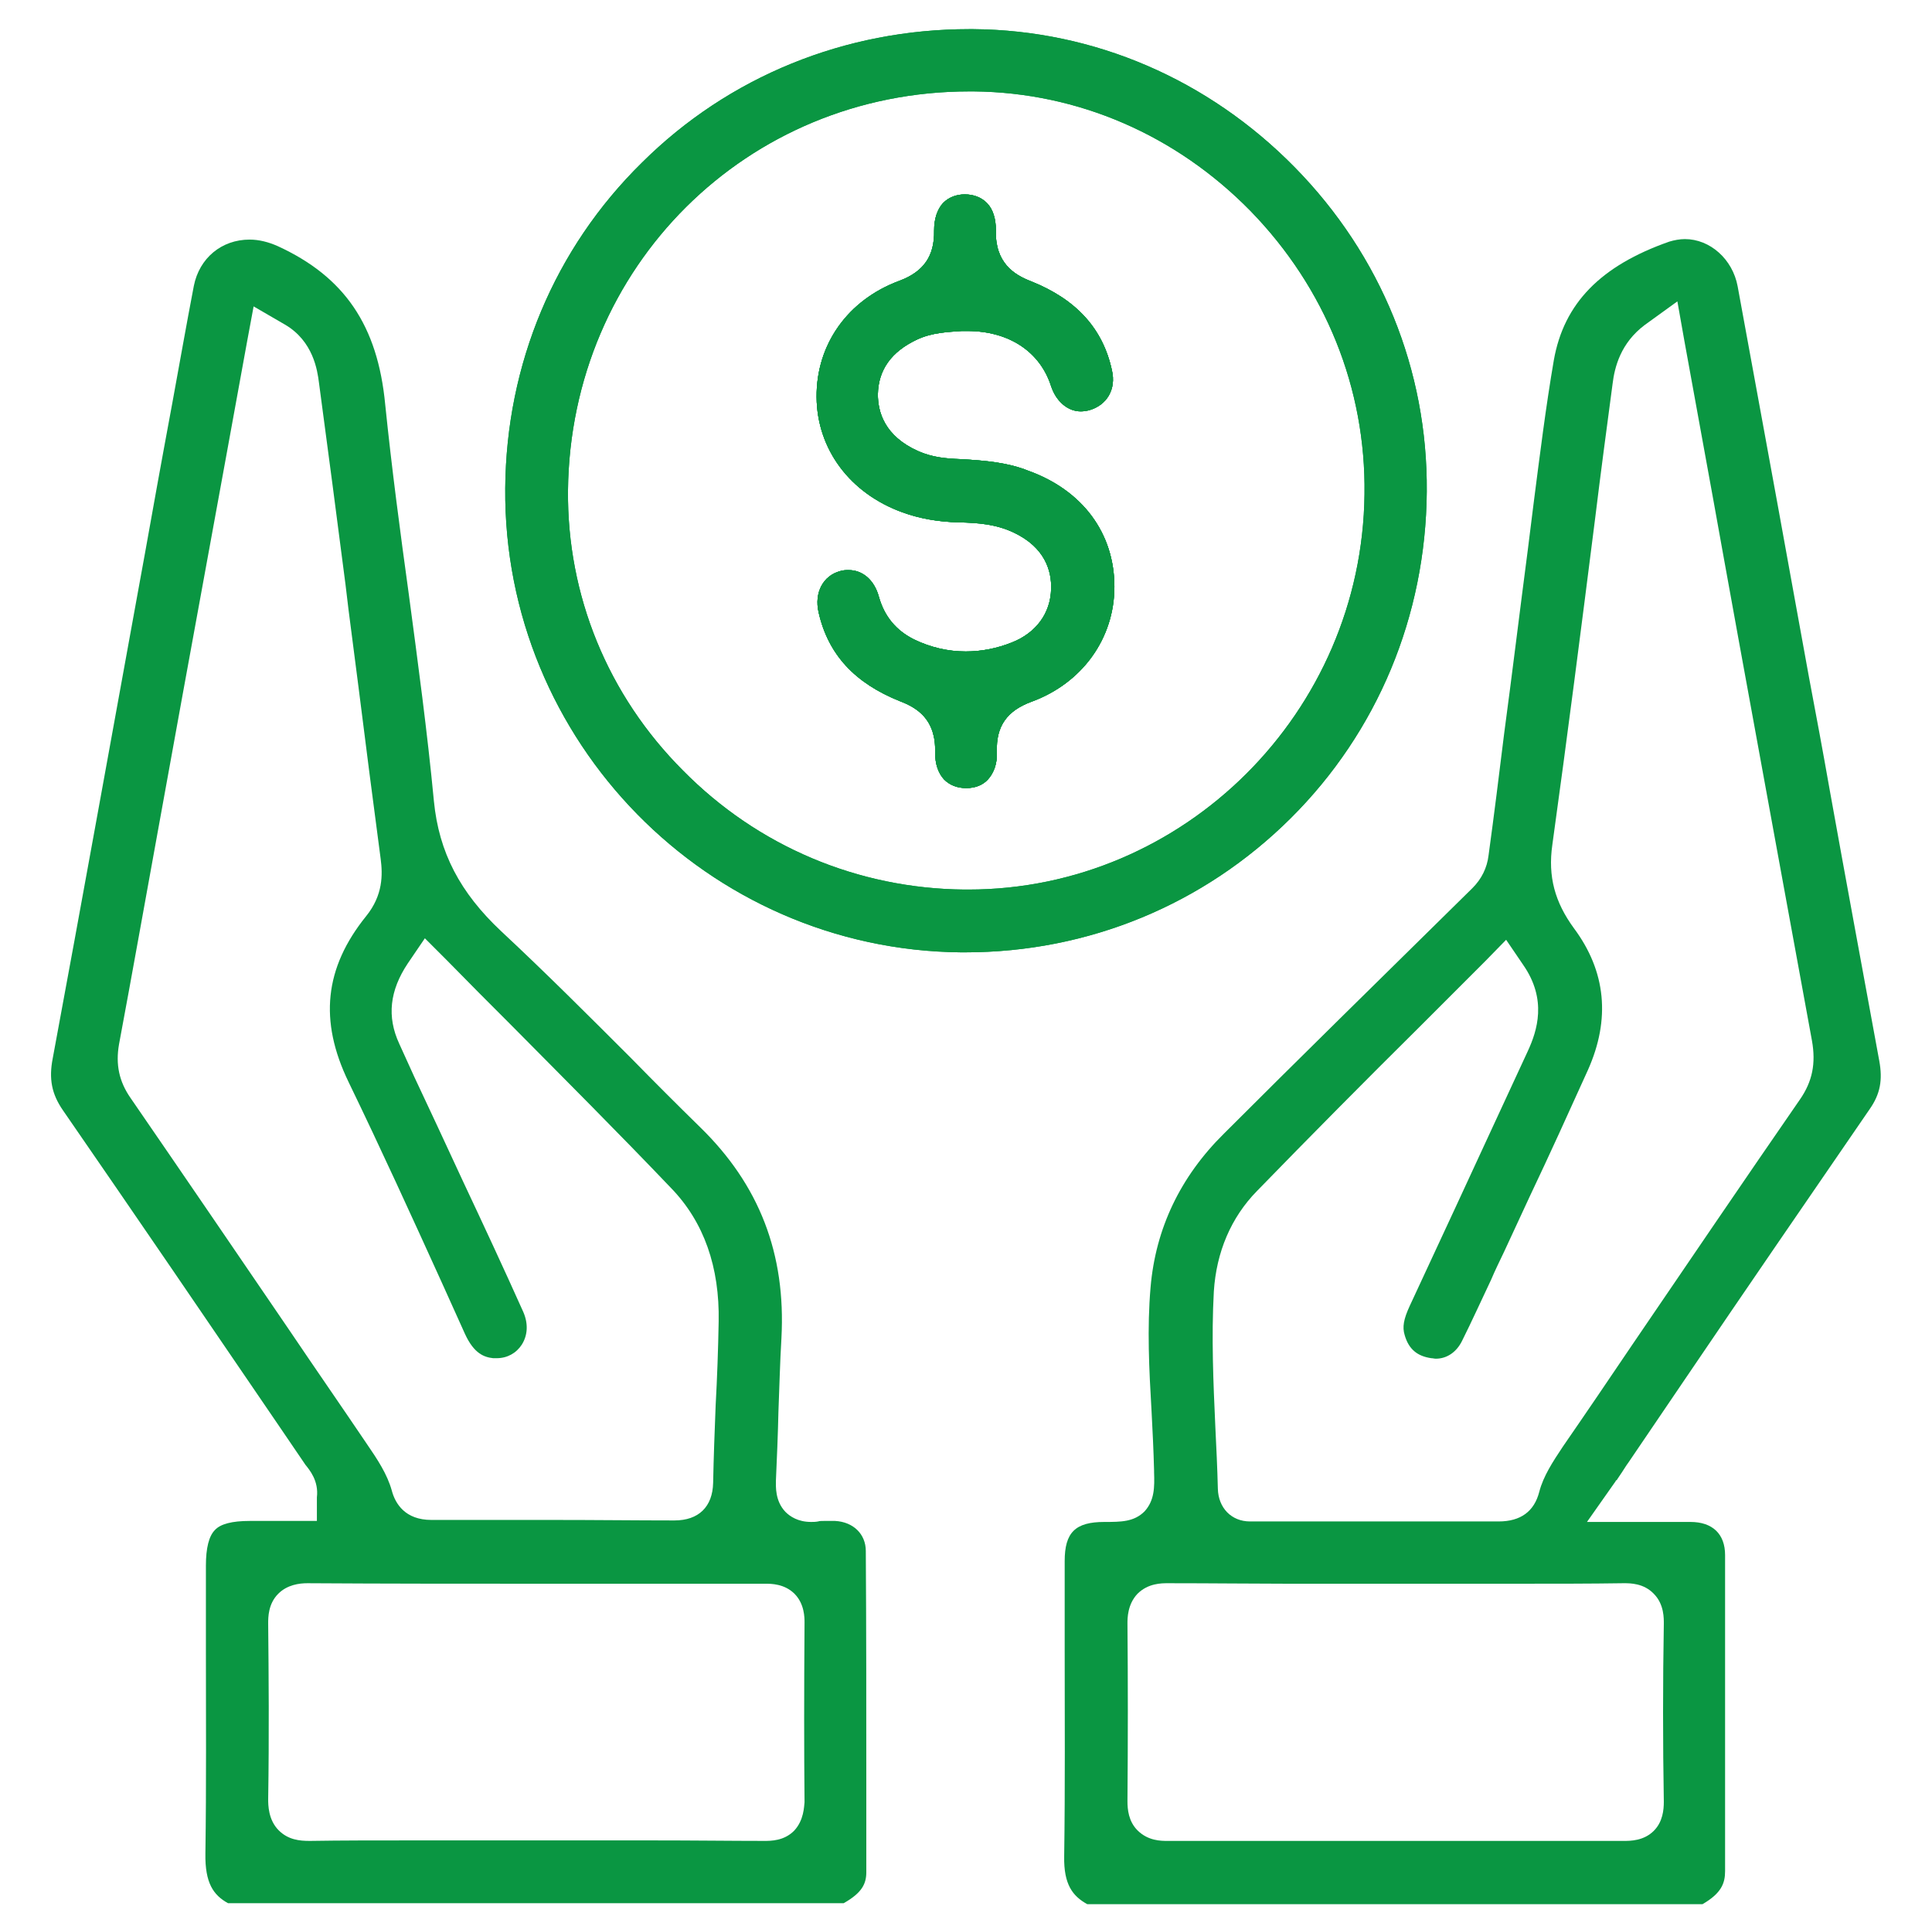
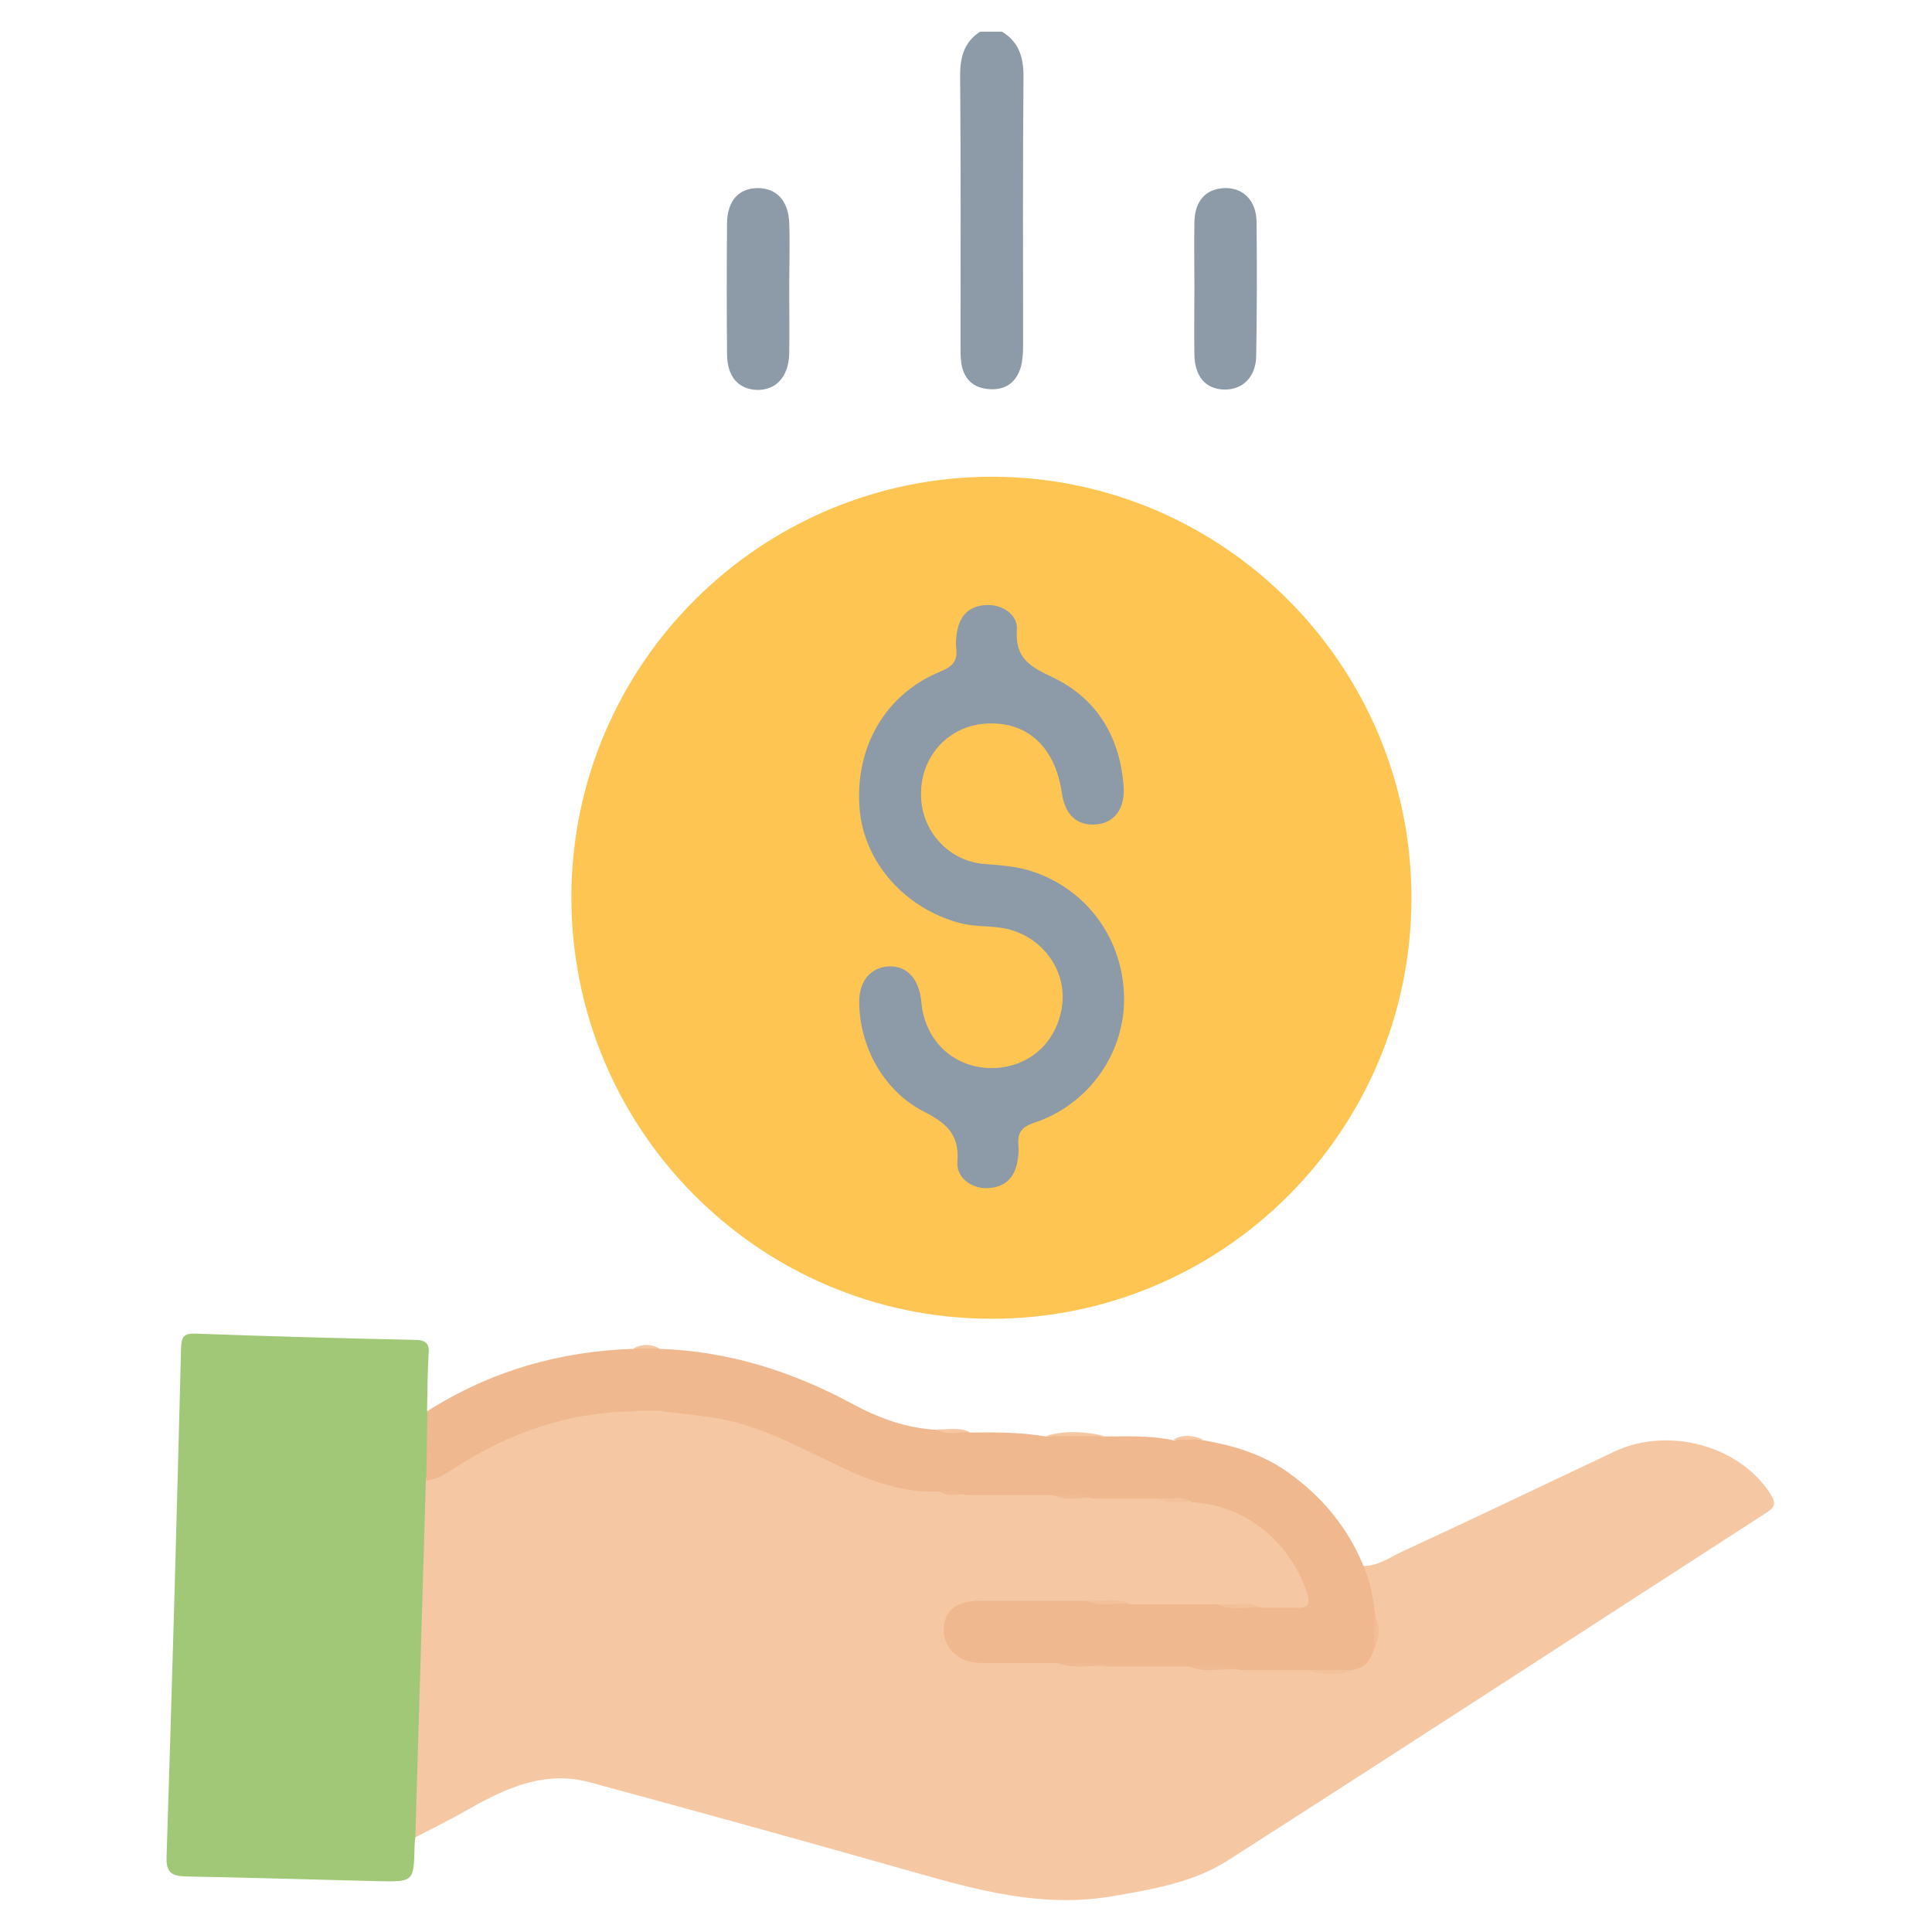
- <svg xmlns="http://www.w3.org/2000/svg" version="1.1" id="Calque_1" x="0px" y="0px" viewBox="0 0 384.7 384.1" style="enable-background:new 0 0 384.7 384.1;" xml:space="preserve">
+ <svg xmlns="http://www.w3.org/2000/svg" version="1.1" id="Calque_1" x="0px" y="0px" viewBox="0 0 494 494" style="enable-background:new 0 0 494 494;" xml:space="preserve">
  <style type="text/css">
- 	.st0{fill:#0A9642;}
+ 	.st0{fill:#FEFEFE;}
+ 	.st1{fill:#FFC552;}
+ 	.st2{fill:#F5C8A3;}
+ 	.st3{fill:#A1C877;}
+ 	.st4{fill:#EFB88F;}
+ 	.st5{fill:#8C9BA7;}
+ 	.st6{fill:#F0BA92;}
+ 	.st7{fill:#F0BB93;}
+ 	.st8{fill:#F2C09A;}
+ 	.st9{fill:#F2C099;}
+ 	.st10{fill:#F3C19A;}
+ 	.st11{fill:#F3C29C;}
+ 	.st12{fill:#F1BE96;}
+ 	.st13{fill:#EFB990;}
</style>
  <g>
+     <path class="st0" d="M146.1,229.2c0.2-59.4,48.6-107.4,108-107.2c59.2,0.2,106.9,48.5,106.8,107.8   c-0.1,59.5-48.4,107.6-107.7,107.4C193.9,337.1,145.9,288.7,146.1,229.2z" />
+     <path class="st0" d="M451.8,386.7c-46,29.7-91.9,59.6-138,89.1c-8.8,5.6-19.3,7.3-29.6,9.1c-20.4,3.4-39.2-3.1-58.3-8.4   c-25-7.1-50.1-14-75.2-20.8c-11.2-3-21,1.3-30.5,6.7c-4.6,2.6-9.3,5-14,7.4c-0.1,0.8-0.2,1.6-0.2,2.3c-0.2,9.1-0.2,9.1-9.5,8.9   c-16.3-0.4-32.6-0.9-48.9-1.2c-3.9-0.1-5.2-1.1-5-5.3c1.4-43.3,2.6-86.6,3.7-129.9c0.1-2.9,0.8-3.7,3.7-3.6   c18.8,0.7,37.6,1.2,56.3,1.6c2.7,0.1,3.5,1,3.3,3.6c-0.3,4.8-0.3,9.6-0.4,14.4c16.1-10.2,33.7-15.3,52.6-15.9h0   c2.3-1.2,4.5-1.2,6.8,0c17.7,0.6,34,5.8,49.5,14.2c6.7,3.6,13.7,6.1,21.3,6.5c0,0,0,0,0.1,0c0,0,0,0-0.1,0c2.8,0.1,5.8-0.7,8.5,0.7   c6.5-0.1,12.9-0.1,19.4,1c5.1-1.5,10.1-1.2,15.2,0c5.8,0,11.7-0.3,17.5,1c2.6-1.5,5.1-1.1,7.7,0c7.6,1.3,14.9,3.5,21.3,8   c8.9,6.3,15.6,14.3,19.7,24.5c0,0,0,0,0,0c0,0,0,0,0,0c3.9,0.1,7-2.3,10.3-3.8c18-8.3,35.9-16.9,53.9-25.4   c13.7-6.5,31.8-1.7,39.8,10.5C454,384.1,454.2,385.1,451.8,386.7z" />
+     <path class="st1" d="M360.9,229.8c-0.1,59.5-48.4,107.6-107.7,107.4c-59.3-0.2-107.3-48.6-107.1-108.1   c0.2-59.4,48.6-107.4,108-107.2C313.2,122.2,361,170.5,360.9,229.8z" />
+     <path class="st2" d="M451.8,386.7c-46,29.7-91.9,59.6-138,89.1c-8.8,5.6-19.3,7.3-29.6,9.1c-20.4,3.4-39.2-3.1-58.3-8.4   c-25-7.1-50.1-14-75.2-20.8c-11.2-3-21,1.3-30.5,6.7c-4.6,2.6-9.3,5-14,7.4c-2.9-3.5-1.9-7.8-1.5-11.6c1-9,0.1-18,0.8-26.9   c1.3-16.1,0-32.2,1.8-48.2c0.1-1.2,0.2-2.5,0.5-3.7c0.3-0.4,0.7-0.7,1-1.1c0,0,0,0,0,0c3.8-3.7,8.7-5.7,13.2-8.2   c12.4-6.9,25.7-10.8,40.1-10.8c2.3,0.1,4.6,0.1,6.9,0c12.4,0.7,24.2,3.4,35.4,9c6.5,3.3,13,6.7,20,8.9c5.2,1.6,10.5,2.5,16,3   c2.3,0.7,4.7,0.5,7.1,0.4c7.1,0.1,14.2-0.4,21.4,0.3c3.5,1.1,7.2,0.7,10.8,0.6c5.4,0.1,10.7-0.4,16,0.3c2.8,1,5.8,0.7,8.7,0.7   c13.5,0.7,25.9,10,30.3,22.5c1.8,5.2,0.7,6.9-4.7,7.1c-2.6,0.1-5.3,0.2-7.9-0.4c-3.7-0.9-7.5-0.4-11.3-0.4   c-7.2-0.1-14.4,0.4-21.5-0.4c-3.8-1.2-7.7-0.6-11.5-0.6c-8.1,0-16.1,0-24.2,0c-1.4,0-2.8,0-4.2,0.1c-3.4,0.3-6,1.8-6.4,5.5   c-0.4,3.3,2.2,6.5,5.9,7.2c2.5,0.5,5,0.2,7.4,0.3c4.6,0.1,9.3-0.3,13.9,0.4c4.4,1.1,8.8,0.5,13.2,0.5c6.7,0.1,13.3-0.4,19.9,0.4   c4.4,1.2,9,0.6,13.5,0.6c5.6,0.1,11.2-0.3,16.8,0.3c3.6,1,7.3,1,11,0.4c3.1-0.7,4.8-2.7,5.8-5.5c0.8-2.7,0.6-5.3-0.1-8   c-0.5-4-2.6-7.8-1.8-12.1c0,0,0,0,0,0c3.9,0.1,7-2.3,10.3-3.8c18-8.3,35.9-16.9,53.9-25.4c13.7-6.5,31.8-1.7,39.8,10.5   C454,384.1,454.2,385.1,451.8,386.7z" />
+     <path class="st3" d="M108.9,378.3C108.9,378.4,108.9,378.4,108.9,378.3c-0.9,30.6-1.8,61-2.7,91.5c-0.1,0.8-0.2,1.6-0.2,2.3   c-0.2,9.1-0.2,9.1-9.5,8.9c-16.3-0.4-32.6-0.9-48.9-1.2c-3.9-0.1-5.2-1.1-5-5.3c1.4-43.3,2.6-86.6,3.7-129.9   c0.1-2.9,0.8-3.7,3.7-3.6c18.8,0.7,37.6,1.2,56.3,1.6c2.7,0.1,3.5,1,3.3,3.6c-0.3,4.8-0.3,9.6-0.4,14.4   C110.8,366.6,111.2,372.5,108.9,378.3z" />
+     <path class="st4" d="M351.4,421.4c-0.8,2.9-2.3,5.2-5.6,5.6c-3.7,0.7-7.5,0.7-11.2,0c-5.9,0-11.8,0-17.7,0   c-4.3-1.3-8.8,0.3-13.1-0.9c-6.8,0-13.7,0-20.5,0c-4.3-1.3-8.8,0.3-13.1-0.9c-6.5,0-13,0-19.5,0c-5.6,0-9.5-3.8-9.4-8.7   c0.2-4.8,3.3-7.2,9.4-7.2c9,0,18,0,27,0c3.7,1.3,7.5-0.3,11.2,0.9c7.5,0,14.9,0,22.4,0c3.6,1.3,7.5-0.3,11.2,0.9c3.1,0,6.2,0,9.3,0   c2.7,0.1,3.2-1.2,2.5-3.5c-4-12.4-14.8-22.6-29.5-23.5c-2.7-1.3-5.7,0.3-8.4-0.9c-5.6,0-11.2,0-16.8,0c-3.3-1.3-6.9,0.3-10.3-0.9   c-7.5,0-14.9,0-22.4,0c-2.1-1.2-4.5,0.3-6.5-0.9c-9.2,0.4-17.7-2.6-25.8-6.5c-10.6-5-20.9-10.8-32.7-12.5c-4.1-0.6-8.2-1-12.4-1.5   c-2.5-0.8-5-0.8-7.4,0c-16.7,0.1-31.7,5.4-45.6,14.3c-2.3,1.5-4.6,3-7.5,3.4v-0.1c0.1-5.9,0.2-11.8,0.3-17.7   c16.1-10.2,33.7-15.3,52.6-15.9h0c2.3-0.6,4.5-0.6,6.8,0c17.7,0.6,34,5.8,49.5,14.2c6.7,3.6,13.7,6.1,21.3,6.5c0,0,0,0,0.1,0   c2.8,1,5.7-0.3,8.4,0.7c6.5-0.1,12.9-0.1,19.4,1c5.1-0.6,10.1-0.6,15.2,0c5.8,0,11.7-0.3,17.5,1c2.6-0.6,5.1-0.6,7.7,0   c7.6,1.3,14.9,3.5,21.3,8c8.9,6.3,15.6,14.3,19.7,24.5c0,0,0,0,0,0c1.6,3.9,2.4,8,2.8,12.2C352.1,415.8,352.1,418.6,351.4,421.4z" />
    <g>
-       <path class="st0" d="M221.9,116.8c0,10.3-6.4,19.2-16.5,22.9c-4.9,1.8-7.1,4.9-6.9,10c0.1,2.3-0.6,4.2-1.8,5.5    c-1,1.1-2.5,1.7-4.3,1.7c-1.8,0-3.3-0.6-4.4-1.7c-1.2-1.3-1.8-3.1-1.8-5.4c0.2-6.6-3.6-8.9-7-10.2c-9-3.6-14.3-9.3-16.2-17.7    c-0.9-3.9,0.9-7.3,4.3-8.2c0.6-0.2,1.2-0.2,1.7-0.2c2.8,0,5.1,2,6,5.3c1.1,3.9,3.4,6.7,7,8.5c3.3,1.6,6.8,2.4,10.3,2.4    c3.1,0,6.2-0.6,9.2-1.8c4.8-1.9,7.7-5.8,7.8-10.7c0.1-3.4-1.1-8.2-7.5-11.2c-3.6-1.7-7.3-1.9-10.6-2l-0.2,0c-4.3-0.1-8-0.8-11.3-2    c-10.5-3.8-17-12.6-17.1-22.9c-0.1-10.5,6.2-19.4,16.5-23.2c4.8-1.8,7-4.9,6.9-10c0-2.3,0.6-4.2,1.8-5.5c1.1-1.1,2.6-1.7,4.3-1.7    c1.8,0,3.3,0.6,4.4,1.7c1.2,1.2,1.8,3.1,1.8,5.4c-0.2,6.5,3.6,8.9,7,10.2c9,3.6,14.3,9.4,16.1,17.7c0.9,3.8-1,7-4.6,8    c-0.5,0.1-1,0.2-1.6,0.2c-2.6,0-4.9-2-5.9-5c-2.2-6.9-8.4-11-16.7-11c-0.3,0-0.6,0-0.9,0h-0.1l-0.1,0c-2.8,0.2-5.9,0.3-8.9,1.7    c-5.1,2.4-7.7,6-7.8,10.9c0,3.5,1.3,8.3,8,11.3c2.9,1.3,5.8,1.5,8.3,1.6h0.1c5.2,0.3,9.5,0.7,13.5,2.3    C215.6,97.6,221.9,106.2,221.9,116.8z" />
+       <path class="st5" d="M256.2,8.1h-5.6c-4,2.6-5.1,6.4-5.1,11.1c0.2,23.1,0.1,46.3,0.1,69.4c0,1.4,0,2.8,0.2,4.2    c0.6,4.1,3,6.4,7.1,6.7c4.1,0.3,6.9-1.6,8.1-5.6c0.5-1.7,0.6-3.7,0.6-5.5c0-23-0.1-46,0.1-69C261.7,14.6,260.5,10.7,256.2,8.1z" />
+       <path class="st5" d="M201.8,57c-0.2-5.6-3.2-8.9-8-8.9c-4.9,0-7.8,3.2-7.9,8.9c-0.1,11.2-0.1,22.3,0,33.5c0,5.8,2.9,9,7.6,9.2    c4.9,0.1,8.1-3.3,8.3-9.2c0.1-5.6,0-11.1,0-16.7S202,62.5,201.8,57z" />
+       <path class="st5" d="M321.3,56.7c-0.1-5.5-3.5-8.8-8.3-8.6c-4.7,0.2-7.5,3.3-7.6,8.7c-0.1,5.6,0,11.2,0,16.7    c0,5.7-0.1,11.5,0,17.2c0.1,5.5,2.8,8.7,7.4,8.9c4.8,0.2,8.3-3.1,8.4-8.5C321.4,79.6,321.4,68.1,321.3,56.7z" />
    </g>
-     <g>
-       <path class="st0" d="M257.8,33.3c-17.2-17.5-39.9-27.3-64-27.5h-0.8c-24.7,0-47.9,9.4-65.2,26.6c-17.4,17.1-27,40.1-27.2,64.8    c-0.4,50.4,40.3,91.9,90.7,92.4h0.9c24.5,0,47.5-9.5,64.8-26.7c17.3-17.2,26.9-40.3,27.1-65C284.3,73.7,275,50.8,257.8,33.3z     M192.8,177.1H192c-21.2-0.2-41.1-8.6-56-23.7c-15-15-23.1-34.9-22.9-55.8c0.5-44.5,35.6-79.4,79.9-79.4h0.9    c20.8,0.2,40.3,8.7,55.1,23.8c14.9,15.3,23,35.3,22.7,56.4C271.2,141.8,235.8,177.1,192.8,177.1z" />
-     </g>
-     <g>
-       <path class="st0" d="M172.4,308.8c0-3.4-2.5-5.8-6.1-6l-0.7,0c-0.6,0-1.1,0-1.6,0c-0.4,0-0.8,0-1.1,0.1c-0.5,0.1-1,0.1-1.4,0.1    c-2.6,0-4.2-1.1-5.1-2c-2.1-2.2-1.9-5.1-1.9-6.2c0.2-4.5,0.4-9.2,0.5-13.7c0.2-4.8,0.3-9.8,0.6-14.7c0.9-16.8-4.4-30.5-16.2-42    c-4.6-4.5-9.2-9.1-13.6-13.6c-8.4-8.4-17.2-17.2-26-25.4c-8.2-7.7-12.4-15.7-13.4-25.9c-1.3-13.7-3.2-27.7-5-41.2    c-1.7-12.3-3.4-25.1-4.7-37.8C75.2,64.8,68.6,55.1,55.3,49c-1.8-0.8-3.7-1.3-5.6-1.3c-5.6,0-10,3.7-11.1,9.2    c-1.5,7.8-2.9,15.8-4.3,23.4c-0.6,3.1-1.1,6.1-1.7,9.2c-1.7,9.2-3.3,18.4-5,27.6c-5.6,30.7-11.3,62.4-17.1,93.6    c-0.8,4.1-0.2,7.1,2,10.3c14.5,21,29.1,42.4,43.2,63.1l4.9,7.2c0.1,0.1,0.1,0.2,0.2,0.3c0.8,1,2.7,3.2,2.3,6.5v4.7H49.7    c-3.5,0-5.8,0.6-6.9,1.8c-1.2,1.2-1.8,3.6-1.8,7.1c0,5.4,0,10.8,0,16.2c0,13.5,0.1,27.4-0.1,41.1c-0.1,5.9,1.6,8.3,4.5,9.9h122.6    c3.7-2.1,4.5-3.9,4.5-6.2c0-5.8,0-11.6,0-17.4C172.5,340.1,172.5,324.3,172.4,308.8z M57.6,264.8C47.3,249.7,36.6,234,26,218.6    c-2.3-3.3-3-6.7-2.3-10.7c2.6-13.9,5.1-28,7.6-41.7c1.7-9.4,3.4-18.7,5.1-28.1c2.9-15.8,5.8-31.7,8.7-47.6l4.1-22.5l1.3-7l6.2,3.6    c5.7,3.3,6.5,9.2,6.8,11.5c1.8,13.4,3.6,27.1,5.3,40.3l0.6,5c0.7,5.2,1.3,10.3,2,15.5c1.4,11.2,2.9,22.8,4.4,34.1    c0.4,3.1,0.5,7.2-2.9,11.4c-8.3,10.3-9.4,20.8-3.5,33c6.4,13.2,12.6,26.8,18.6,40c1.5,3.4,3.1,6.8,4.6,10.2    c1.8,3.9,3.8,4.6,5.6,4.8c0.2,0,0.5,0,0.7,0c2.1,0,3.9-1,5-2.7c1.2-1.9,1.3-4.2,0.3-6.5c-3.9-8.7-8-17.5-12-26    c-1.7-3.7-3.5-7.5-5.2-11.2c-1.5-3.2-3-6.4-4.5-9.6l-3-6.6c-2.5-5.4-1.9-10.6,1.7-16l3.4-5l4.3,4.3c4.3,4.4,8.6,8.7,12.9,13    c10.5,10.6,21.4,21.5,31.8,32.4c6.6,6.8,9.7,15.8,9.5,26.6c-0.1,5.6-0.3,11.2-0.6,16.7c-0.2,5.1-0.4,10.3-0.5,15.4    c-0.1,4.8-2.9,7.5-7.7,7.5h-0.1c-7.5,0-15.4-0.1-24.1-0.1c-7.1,0-14.8,0-24.1,0h-0.1c-5.2,0-7.2-3.2-7.9-5.9    c-0.9-3.2-2.8-6.1-5-9.3C68,280,62.8,272.5,57.6,264.8z M158.1,364.5c-2,2-4.6,2-5.9,2h-0.1c-6.6,0-13.6-0.1-22.8-0.1h-11.4    c-3.8,0-7.6,0-11.4,0c-3.9,0-7.8,0-11.6,0c-3.9,0-7.8,0-11.6,0c-8.6,0-15.3,0-21.5,0.1h-0.2c-1.9,0-4.2-0.2-6.1-2.1    c-2.1-2.1-2.1-5.1-2.1-6.2c0.2-12.6,0.1-24.8,0-35c0-1.2,0-3.9,2-5.9c1.8-1.8,4.2-2.1,5.8-2.1c15.4,0.1,31.3,0.1,48.5,0.1    c13.3,0,27.3,0,42.7,0h0.1c1,0,3.7,0,5.7,2c2,2,2,4.8,2,5.7c-0.1,14-0.1,25.4,0,35.8C160.1,359.6,160.1,362.4,158.1,364.5z" />
-     </g>
-     <g>
-       <path class="st0" d="M321.7,294.9c0-0.1,0.1-0.2,0.2-0.2l0.6-0.9c0.7-1,1.2-1.9,1.8-2.7c3.7-5.5,7.5-11,11.2-16.5    c12-17.7,24.5-35.9,36.8-53.8c2.1-3,2.6-5.8,1.9-9.6c-3.3-18-6.7-36.3-9.9-54.1c-1.3-7.4-2.7-14.9-4.1-22.3    c-1.1-6.2-2.3-12.5-3.4-18.7c-3.5-19.4-7.2-39.4-10.8-59.1c-1-5.4-5.5-9.4-10.5-9.4c-1,0-2.1,0.2-3.1,0.5    c-13.7,4.8-21,12.3-23,23.6c-1.6,9.3-2.8,19-4,28.3c-0.4,3.2-0.8,6.4-1.2,9.6c-1.6,12.2-3.1,24.6-4.7,36.5c-1,8.1-2,16.2-3.1,24.2    c-0.3,2.5-1.4,4.7-3.2,6.5c-19.2,18.9-35,34.4-49.5,48.9c-8.7,8.6-13.6,18.9-14.6,30.6c-0.7,8.1-0.3,16.2,0.2,24.7    c0.2,3.8,0.4,7.8,0.5,11.8l0,0.3c0.1,3,0.1,5.6-1.9,7.8c-2.1,2.1-4.7,2.1-8,2.1c-5.8,0-7.9,2.1-7.9,7.8c0,5.8,0,11.6,0,17.4    c0,13.5,0.1,27.6-0.1,41.4c-0.1,5.6,1.7,7.9,4.6,9.5h122.5c3.8-2.2,4.5-4.2,4.5-6.6c0-9.5,0-19,0-28.6c0-11.2,0-22.9,0-34.3    c0-4.2-2.5-6.6-6.9-6.6c-1.3,0-2.7,0-4,0h-3.1c-1.1,0-2.3,0-3.5,0h-10L321.7,294.9L321.7,294.9z M323.2,315.2h0.2c0,0,0,0,0,0    c1.2,0,3.9,0,5.9,2.1c2.1,2.1,2,5,2,6c-0.2,11.7-0.2,23.6,0,35.4c0,1.6-0.2,4-2,5.8c-2,2-4.7,2-5.9,2h-0.1c-15.1,0-30.3,0-45.4,0    s-30.3,0-45.4,0h-0.1c-1.2,0-3.8,0-5.9-2.1c-1.8-1.8-2-4.2-2-5.8c0.1-12.1,0.1-24,0-35.4c0-1,0-3.8,2-5.9c2.1-2.1,4.8-2.1,6-2.1    h0.1c8.7,0,17.4,0.1,23.9,0.1c3.5,0,7.1,0,10.6,0H278c3.8,0,7.5,0,11.3,0h11.3C309.7,315.3,316.7,315.3,323.2,315.2z M311.2,288    c-2,3-3.9,5.9-4.7,9c-1,3.9-3.7,5.9-8.1,5.9c-9.9,0-20,0-29.7,0c-6.2,0-12.4,0-18.6,0c-0.1,0-0.1,0-0.2,0c-0.2,0-0.6,0-1,0    c-3.7,0-6.3-2.7-6.4-6.5c-0.1-4.1-0.3-8.2-0.5-12.3c-0.4-8.8-0.8-17.9-0.3-27c0.5-7.8,3.4-14.7,8.6-20    c10.6-10.9,21.6-22,32.3-32.6c4.3-4.3,8.7-8.7,13.1-13.1l4.2-4.3l3.4,5c4.8,6.9,2.8,13.1,0.9,17.2c-4.8,10.3-9.6,20.8-14.3,30.9    c-3.1,6.6-6.1,13.2-9.2,19.8c-1.2,2.6-1.5,4.2-1,5.8c0.8,2.8,2.5,4.2,5.3,4.6c0.3,0,0.6,0.1,0.9,0.1c2.2,0,4.1-1.3,5.2-3.5    c2-4,3.9-8.2,5.8-12.2c0.8-1.9,1.7-3.7,2.6-5.6c1.7-3.7,3.4-7.3,5.1-11c3.9-8.2,7.8-16.8,11.6-25.2c4.5-10.1,3.6-19.6-2.8-28.2    c-3.8-5.2-5.2-10.3-4.3-16.6c3-21.6,5.8-43.5,8.5-64.8c1.1-9,2.3-18,3.5-27c0.4-3.3,1.6-8.1,6.4-11.7L334,60l1.4,7.9    c2.6,14.4,5.2,28.4,7.7,42.4l3.1,17.1c4.8,26.2,9.7,53.2,14.6,79.8c0.8,4.5,0.1,8.1-2.4,11.7c-11.2,16.2-22.4,32.7-33.3,48.7    C320.5,274.4,315.9,281.2,311.2,288z" />
-     </g>
-     <g>
-       <path class="st0" d="M221.9,116.8c0,10.3-6.4,19.2-16.5,22.9c-4.9,1.8-7.1,4.9-6.9,10c0.1,2.3-0.6,4.2-1.8,5.5    c-1,1.1-2.5,1.7-4.3,1.7c-1.8,0-3.3-0.6-4.4-1.7c-1.2-1.3-1.8-3.1-1.8-5.4c0.2-6.6-3.6-8.9-7-10.2c-9-3.6-14.3-9.3-16.2-17.7    c-0.9-3.9,0.9-7.3,4.3-8.2c0.6-0.2,1.2-0.2,1.7-0.2c2.8,0,5.1,2,6,5.3c1.1,3.9,3.4,6.7,7,8.5c3.3,1.6,6.8,2.4,10.3,2.4    c3.1,0,6.2-0.6,9.2-1.8c4.8-1.9,7.7-5.8,7.8-10.7c0.1-3.4-1.1-8.2-7.5-11.2c-3.6-1.7-7.3-1.9-10.6-2l-0.2,0c-4.3-0.1-8-0.8-11.3-2    c-10.5-3.8-17-12.6-17.1-22.9c-0.1-10.5,6.2-19.4,16.5-23.2c4.8-1.8,7-4.9,6.9-10c0-2.3,0.6-4.2,1.8-5.5c1.1-1.1,2.6-1.7,4.3-1.7    c1.8,0,3.3,0.6,4.4,1.7c1.2,1.2,1.8,3.1,1.8,5.4c-0.2,6.5,3.6,8.9,7,10.2c9,3.6,14.3,9.4,16.1,17.7c0.9,3.8-1,7-4.6,8    c-0.5,0.1-1,0.2-1.6,0.2c-2.6,0-4.9-2-5.9-5c-2.2-6.9-8.4-11-16.7-11c-0.3,0-0.6,0-0.9,0h-0.1l-0.1,0c-2.8,0.2-5.9,0.3-8.9,1.7    c-5.1,2.4-7.7,6-7.8,10.9c0,3.5,1.3,8.3,8,11.3c2.9,1.3,5.8,1.5,8.3,1.6h0.1c5.2,0.3,9.5,0.7,13.5,2.3    C215.6,97.6,221.9,106.2,221.9,116.8z" />
-     </g>
-     <g>
-       <path class="st0" d="M257.8,33.3c-17.2-17.5-39.9-27.3-64-27.5h-0.8c-24.7,0-47.9,9.4-65.2,26.6c-17.4,17.1-27,40.1-27.2,64.8    c-0.4,50.4,40.3,91.9,90.7,92.4h0.9c24.5,0,47.5-9.5,64.8-26.7c17.3-17.2,26.9-40.3,27.1-65C284.3,73.7,275,50.8,257.8,33.3z     M192.8,177.1H192c-21.2-0.2-41.1-8.6-56-23.7c-15-15-23.1-34.9-22.9-55.8c0.5-44.5,35.6-79.4,79.9-79.4h0.9    c20.8,0.2,40.3,8.7,55.1,23.8c14.9,15.3,23,35.3,22.7,56.4C271.2,141.8,235.8,177.1,192.8,177.1z" />
-     </g>
-     <g>
-       <path class="st0" d="M221.9,116.8c0,10.3-6.4,19.2-16.5,22.9c-4.9,1.8-7.1,4.9-6.9,10c0.1,2.3-0.6,4.2-1.8,5.5    c-1,1.1-2.5,1.7-4.3,1.7c-1.8,0-3.3-0.6-4.4-1.7c-1.2-1.3-1.8-3.1-1.8-5.4c0.2-6.6-3.6-8.9-7-10.2c-9-3.6-14.3-9.3-16.2-17.7    c-0.9-3.9,0.9-7.3,4.3-8.2c0.6-0.2,1.2-0.2,1.7-0.2c2.8,0,5.1,2,6,5.3c1.1,3.9,3.4,6.7,7,8.5c3.3,1.6,6.8,2.4,10.3,2.4    c3.1,0,6.2-0.6,9.2-1.8c4.8-1.9,7.7-5.8,7.8-10.7c0.1-3.4-1.1-8.2-7.5-11.2c-3.6-1.7-7.3-1.9-10.6-2l-0.2,0c-4.3-0.1-8-0.8-11.3-2    c-10.5-3.8-17-12.6-17.1-22.9c-0.1-10.5,6.2-19.4,16.5-23.2c4.8-1.8,7-4.9,6.9-10c0-2.3,0.6-4.2,1.8-5.5c1.1-1.1,2.6-1.7,4.3-1.7    c1.8,0,3.3,0.6,4.4,1.7c1.2,1.2,1.8,3.1,1.8,5.4c-0.2,6.5,3.6,8.9,7,10.2c9,3.6,14.3,9.4,16.1,17.7c0.9,3.8-1,7-4.6,8    c-0.5,0.1-1,0.2-1.6,0.2c-2.6,0-4.9-2-5.9-5c-2.2-6.9-8.4-11-16.7-11c-0.3,0-0.6,0-0.9,0h-0.1l-0.1,0c-2.8,0.2-5.9,0.3-8.9,1.7    c-5.1,2.4-7.7,6-7.8,10.9c0,3.5,1.3,8.3,8,11.3c2.9,1.3,5.8,1.5,8.3,1.6h0.1c5.2,0.3,9.5,0.7,13.5,2.3    C215.6,97.6,221.9,106.2,221.9,116.8z" />
-     </g>
-     <g>
-       <path class="st0" d="M221.9,116.8c0,10.3-6.4,19.2-16.5,22.9c-4.9,1.8-7.1,4.9-6.9,10c0.1,2.3-0.6,4.2-1.8,5.5    c-1,1.1-2.5,1.7-4.3,1.7c-1.8,0-3.3-0.6-4.4-1.7c-1.2-1.3-1.8-3.1-1.8-5.4c0.2-6.6-3.6-8.9-7-10.2c-9-3.6-14.3-9.3-16.2-17.7    c-0.9-3.9,0.9-7.3,4.3-8.2c0.6-0.2,1.2-0.2,1.7-0.2c2.8,0,5.1,2,6,5.3c1.1,3.9,3.4,6.7,7,8.5c3.3,1.6,6.8,2.4,10.3,2.4    c3.1,0,6.2-0.6,9.2-1.8c4.8-1.9,7.7-5.8,7.8-10.7c0.1-3.4-1.1-8.2-7.5-11.2c-3.6-1.7-7.3-1.9-10.6-2l-0.2,0c-4.3-0.1-8-0.8-11.3-2    c-10.5-3.8-17-12.6-17.1-22.9c-0.1-10.5,6.2-19.4,16.5-23.2c4.8-1.8,7-4.9,6.9-10c0-2.3,0.6-4.2,1.8-5.5c1.1-1.1,2.6-1.7,4.3-1.7    c1.8,0,3.3,0.6,4.4,1.7c1.2,1.2,1.8,3.1,1.8,5.4c-0.2,6.5,3.6,8.9,7,10.2c9,3.6,14.3,9.4,16.1,17.7c0.9,3.8-1,7-4.6,8    c-0.5,0.1-1,0.2-1.6,0.2c-2.6,0-4.9-2-5.9-5c-2.2-6.9-8.4-11-16.7-11c-0.3,0-0.6,0-0.9,0h-0.1l-0.1,0c-2.8,0.2-5.9,0.3-8.9,1.7    c-5.1,2.4-7.7,6-7.8,10.9c0,3.5,1.3,8.3,8,11.3c2.9,1.3,5.8,1.5,8.3,1.6h0.1c5.2,0.3,9.5,0.7,13.5,2.3    C215.6,97.6,221.9,106.2,221.9,116.8z" />
-     </g>
+     <path class="st2" d="M282.5,367.2c-5.1,0-10.1,0-15.2,0C272.4,365.7,277.4,366,282.5,367.2z" />
+     <path class="st2" d="M248,366.2c-2.8-0.1-5.8,0.9-8.4-0.7c0,0,0,0-0.1,0C242.3,365.6,245.2,364.8,248,366.2z" />
+     <path class="st2" d="M307.7,368.1c-2.6,0-5.1,0-7.7,0C302.5,366.7,305.1,367,307.7,368.1z" />
+     <path class="st2" d="M168.7,344.8h-6.8C164.2,343.6,166.4,343.6,168.7,344.8z" />
+     <path class="st5" d="M219.7,256.4c-0.1-5.5,2.9-9.1,7.6-9.3c4.7-0.2,7.8,3.3,8.3,9.3c0.9,9.6,8,16.4,17.4,16.7   c9.5,0.2,17-6,18.5-15.5c1.5-9.2-4.8-18-14.1-20.1c-4-0.9-8-0.4-12-1.5c-14-3.7-24.5-15.5-25.6-29.2c-1.3-15.7,6.6-29.4,20.7-35.1   c3.1-1.3,4.4-2.7,4-6c-0.2-1.5,0-3.1,0.3-4.6c0.8-4,3.3-6.2,7.4-6.4c4-0.2,8.1,2.4,7.8,6.3c-0.5,7.4,3.5,9.5,9.2,12.2   c11.3,5.4,17.2,15.3,18.1,27.9c0.4,5.6-2.3,9.3-7,9.7c-4.9,0.4-8-2.4-8.8-8.1c-1.8-12.2-9.4-18.7-20.3-17.6   c-9.2,1-15.9,8.7-15.7,18.3c0.1,9.1,7.1,16.8,16.1,17.5c3.6,0.3,7.1,0.5,10.6,1.4c14.7,4,24.7,16.8,25.2,32.1   c0.5,14.5-8.8,28-23,32.7c-3.4,1.1-4.3,2.8-4,5.9c0.1,1.4,0,2.8-0.3,4.2c-0.8,4.3-3.5,6.5-7.8,6.6c-3.9,0.1-7.8-2.7-7.5-6.7   c0.6-7.3-3.1-10.1-9-13.1C225.8,278.7,219.8,267.5,219.7,256.4z" />
+     <path class="st6" d="M270.2,425.1c4.3,0.4,8.8-1,13.1,0.9C278.9,425.6,274.5,427,270.2,425.1z" />
+     <path class="st7" d="M303.8,426c4.3,0.4,8.8-1,13.1,0.9C312.5,426.5,308,428,303.8,426z" />
+     <path class="st8" d="M288.9,410.1c-3.7-0.4-7.6,1-11.2-0.9C281.4,409.7,285.3,408.3,288.9,410.1z" />
+     <path class="st9" d="M322.5,411.1c-3.7-0.4-7.6,1-11.2-0.9C315,410.6,318.9,409.2,322.5,411.1z" />
+     <path class="st10" d="M334.6,427c3.7,0,7.5,0,11.2,0C342.1,428.4,338.3,428.4,334.6,427z" />
+     <path class="st7" d="M269.3,382.2c3.4,0.5,7-1.1,10.3,0.9C276.2,382.6,272.6,384.1,269.3,382.2z" />
+     <path class="st11" d="M296.4,383.1c2.8,0.4,5.8-0.9,8.4,0.9C302,383.6,299,385,296.4,383.1z" />
+     <path class="st12" d="M351.4,421.4c0-2.8,0-5.6,0-8.4C352.9,415.8,352.9,418.6,351.4,421.4z" />
+     <path class="st13" d="M162,360.7c2.5-1.4,5-1.4,7.5,0C167,360.7,164.5,360.7,162,360.7z" />
+     <path class="st6" d="M240.4,381.3c2.2,0.3,4.6-0.9,6.5,0.9C244.7,381.8,242.3,383,240.4,381.3z" />
  </g>
</svg>
